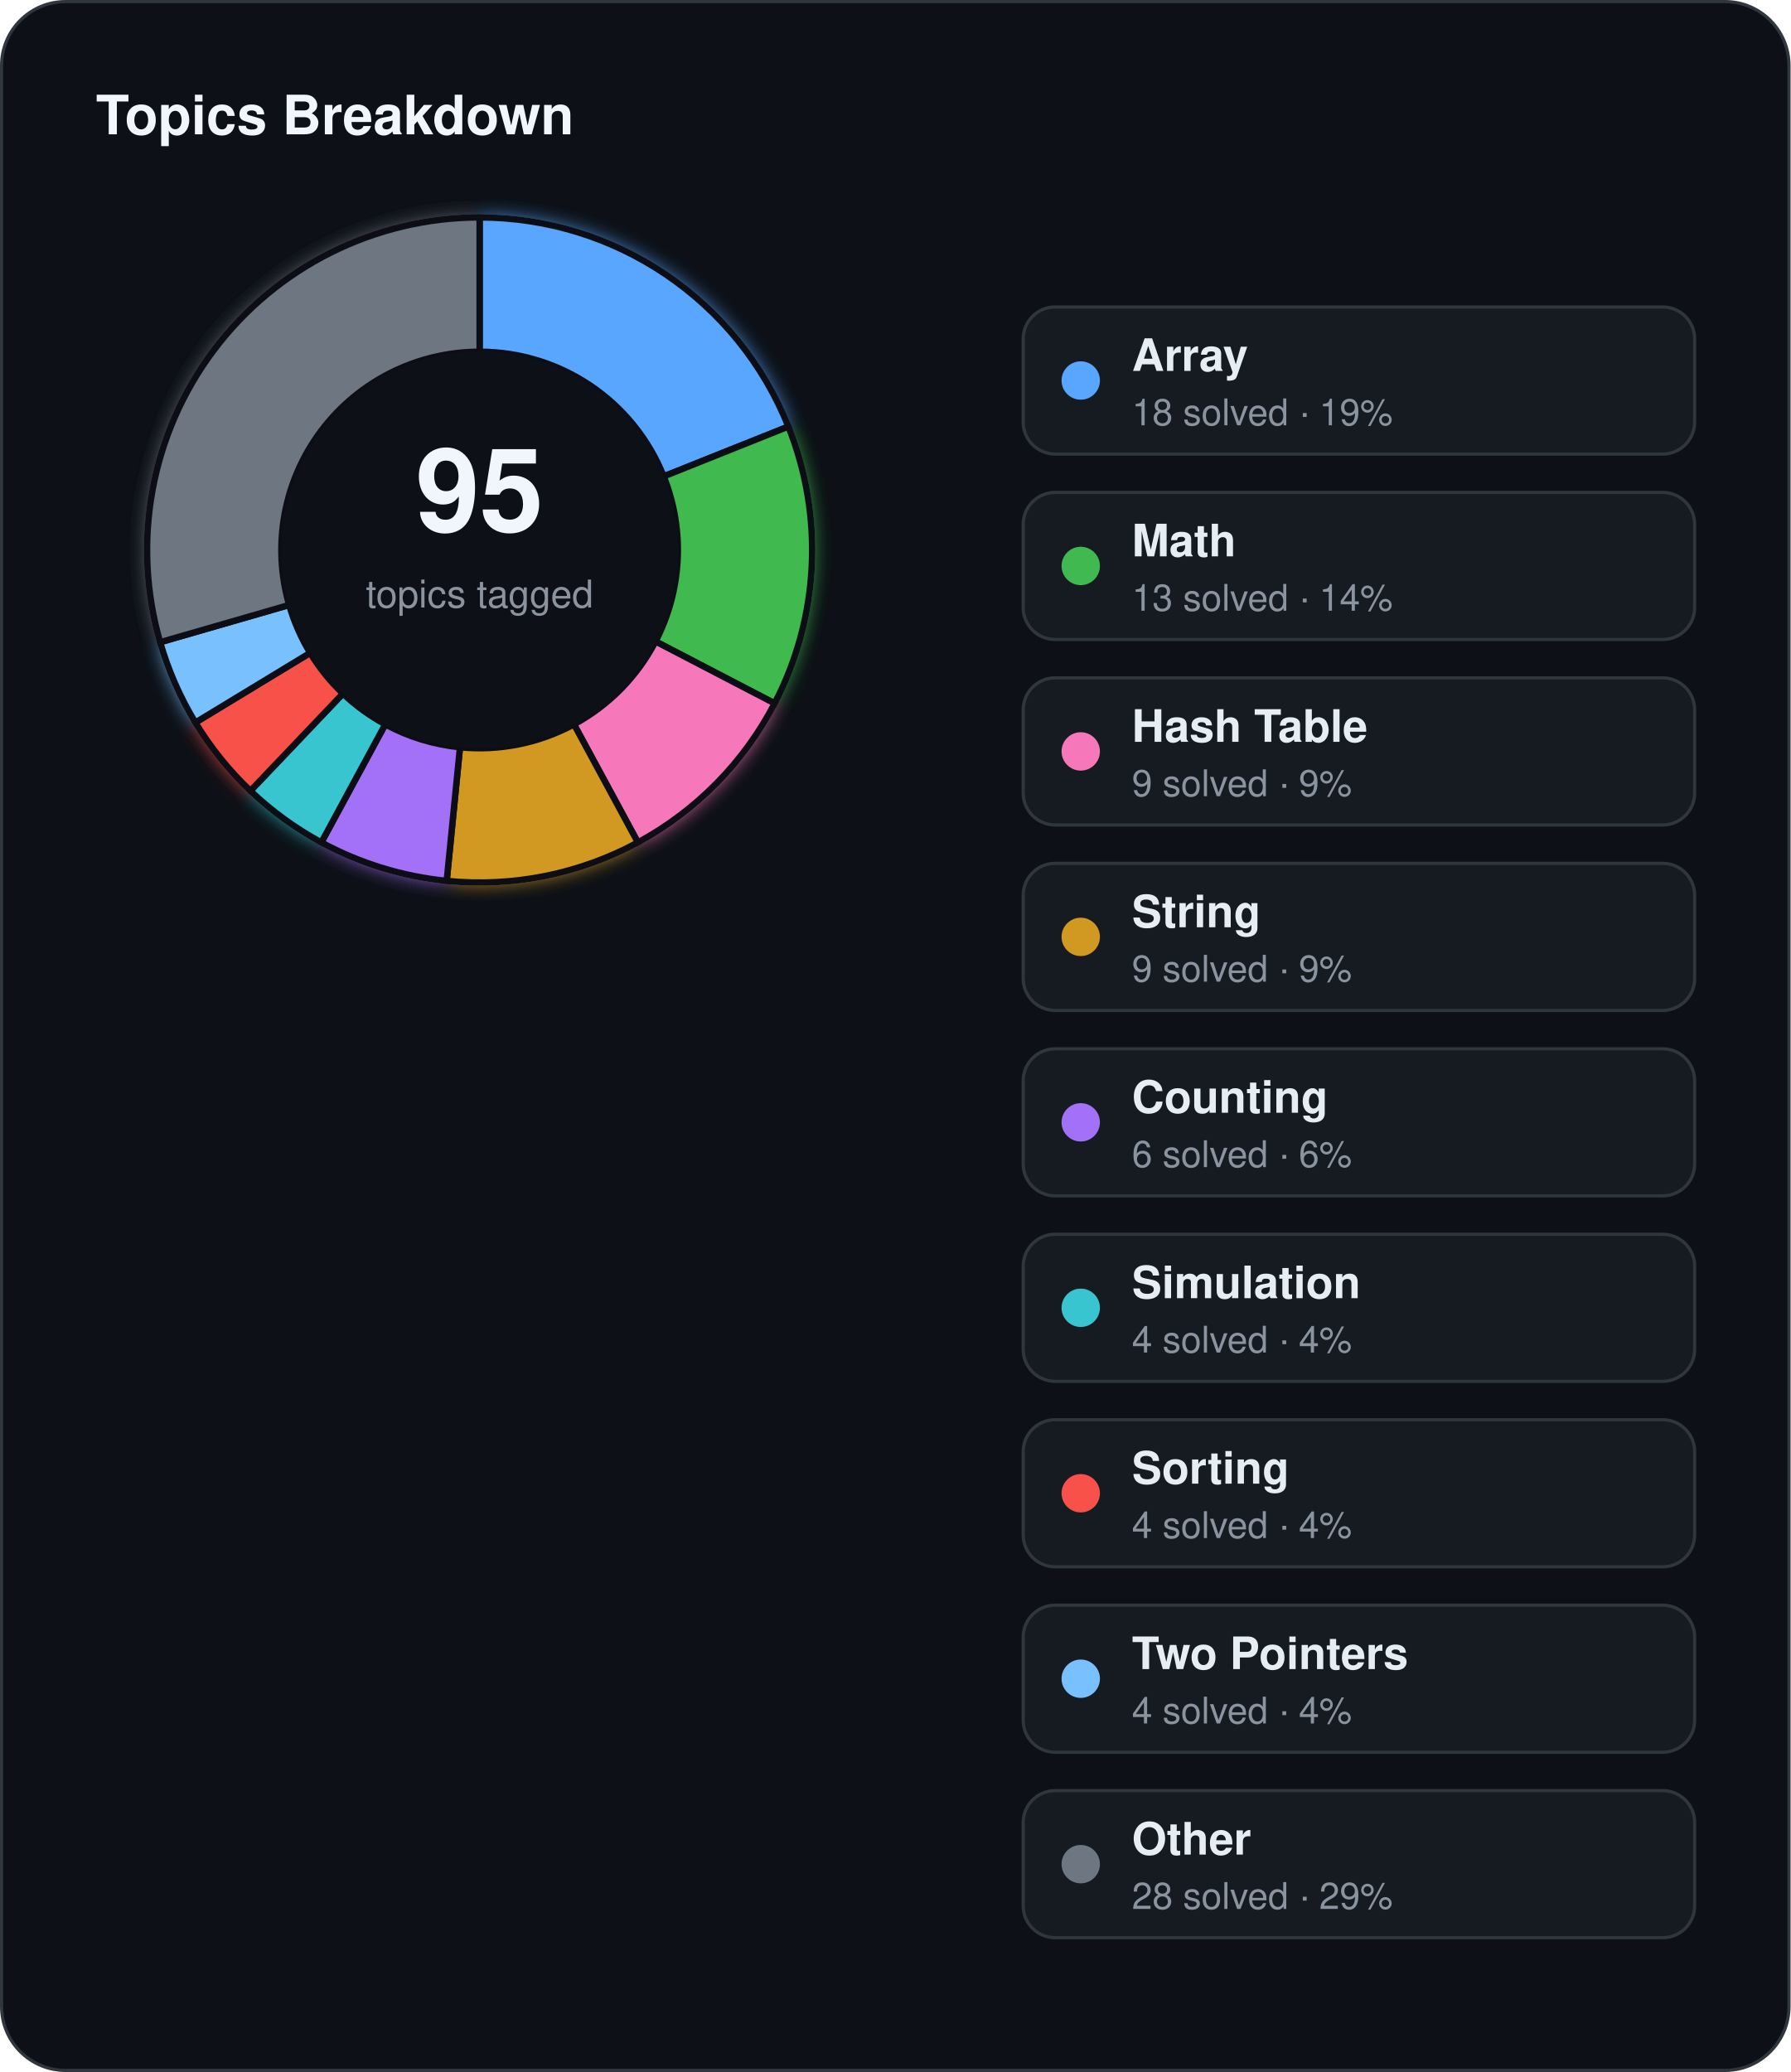
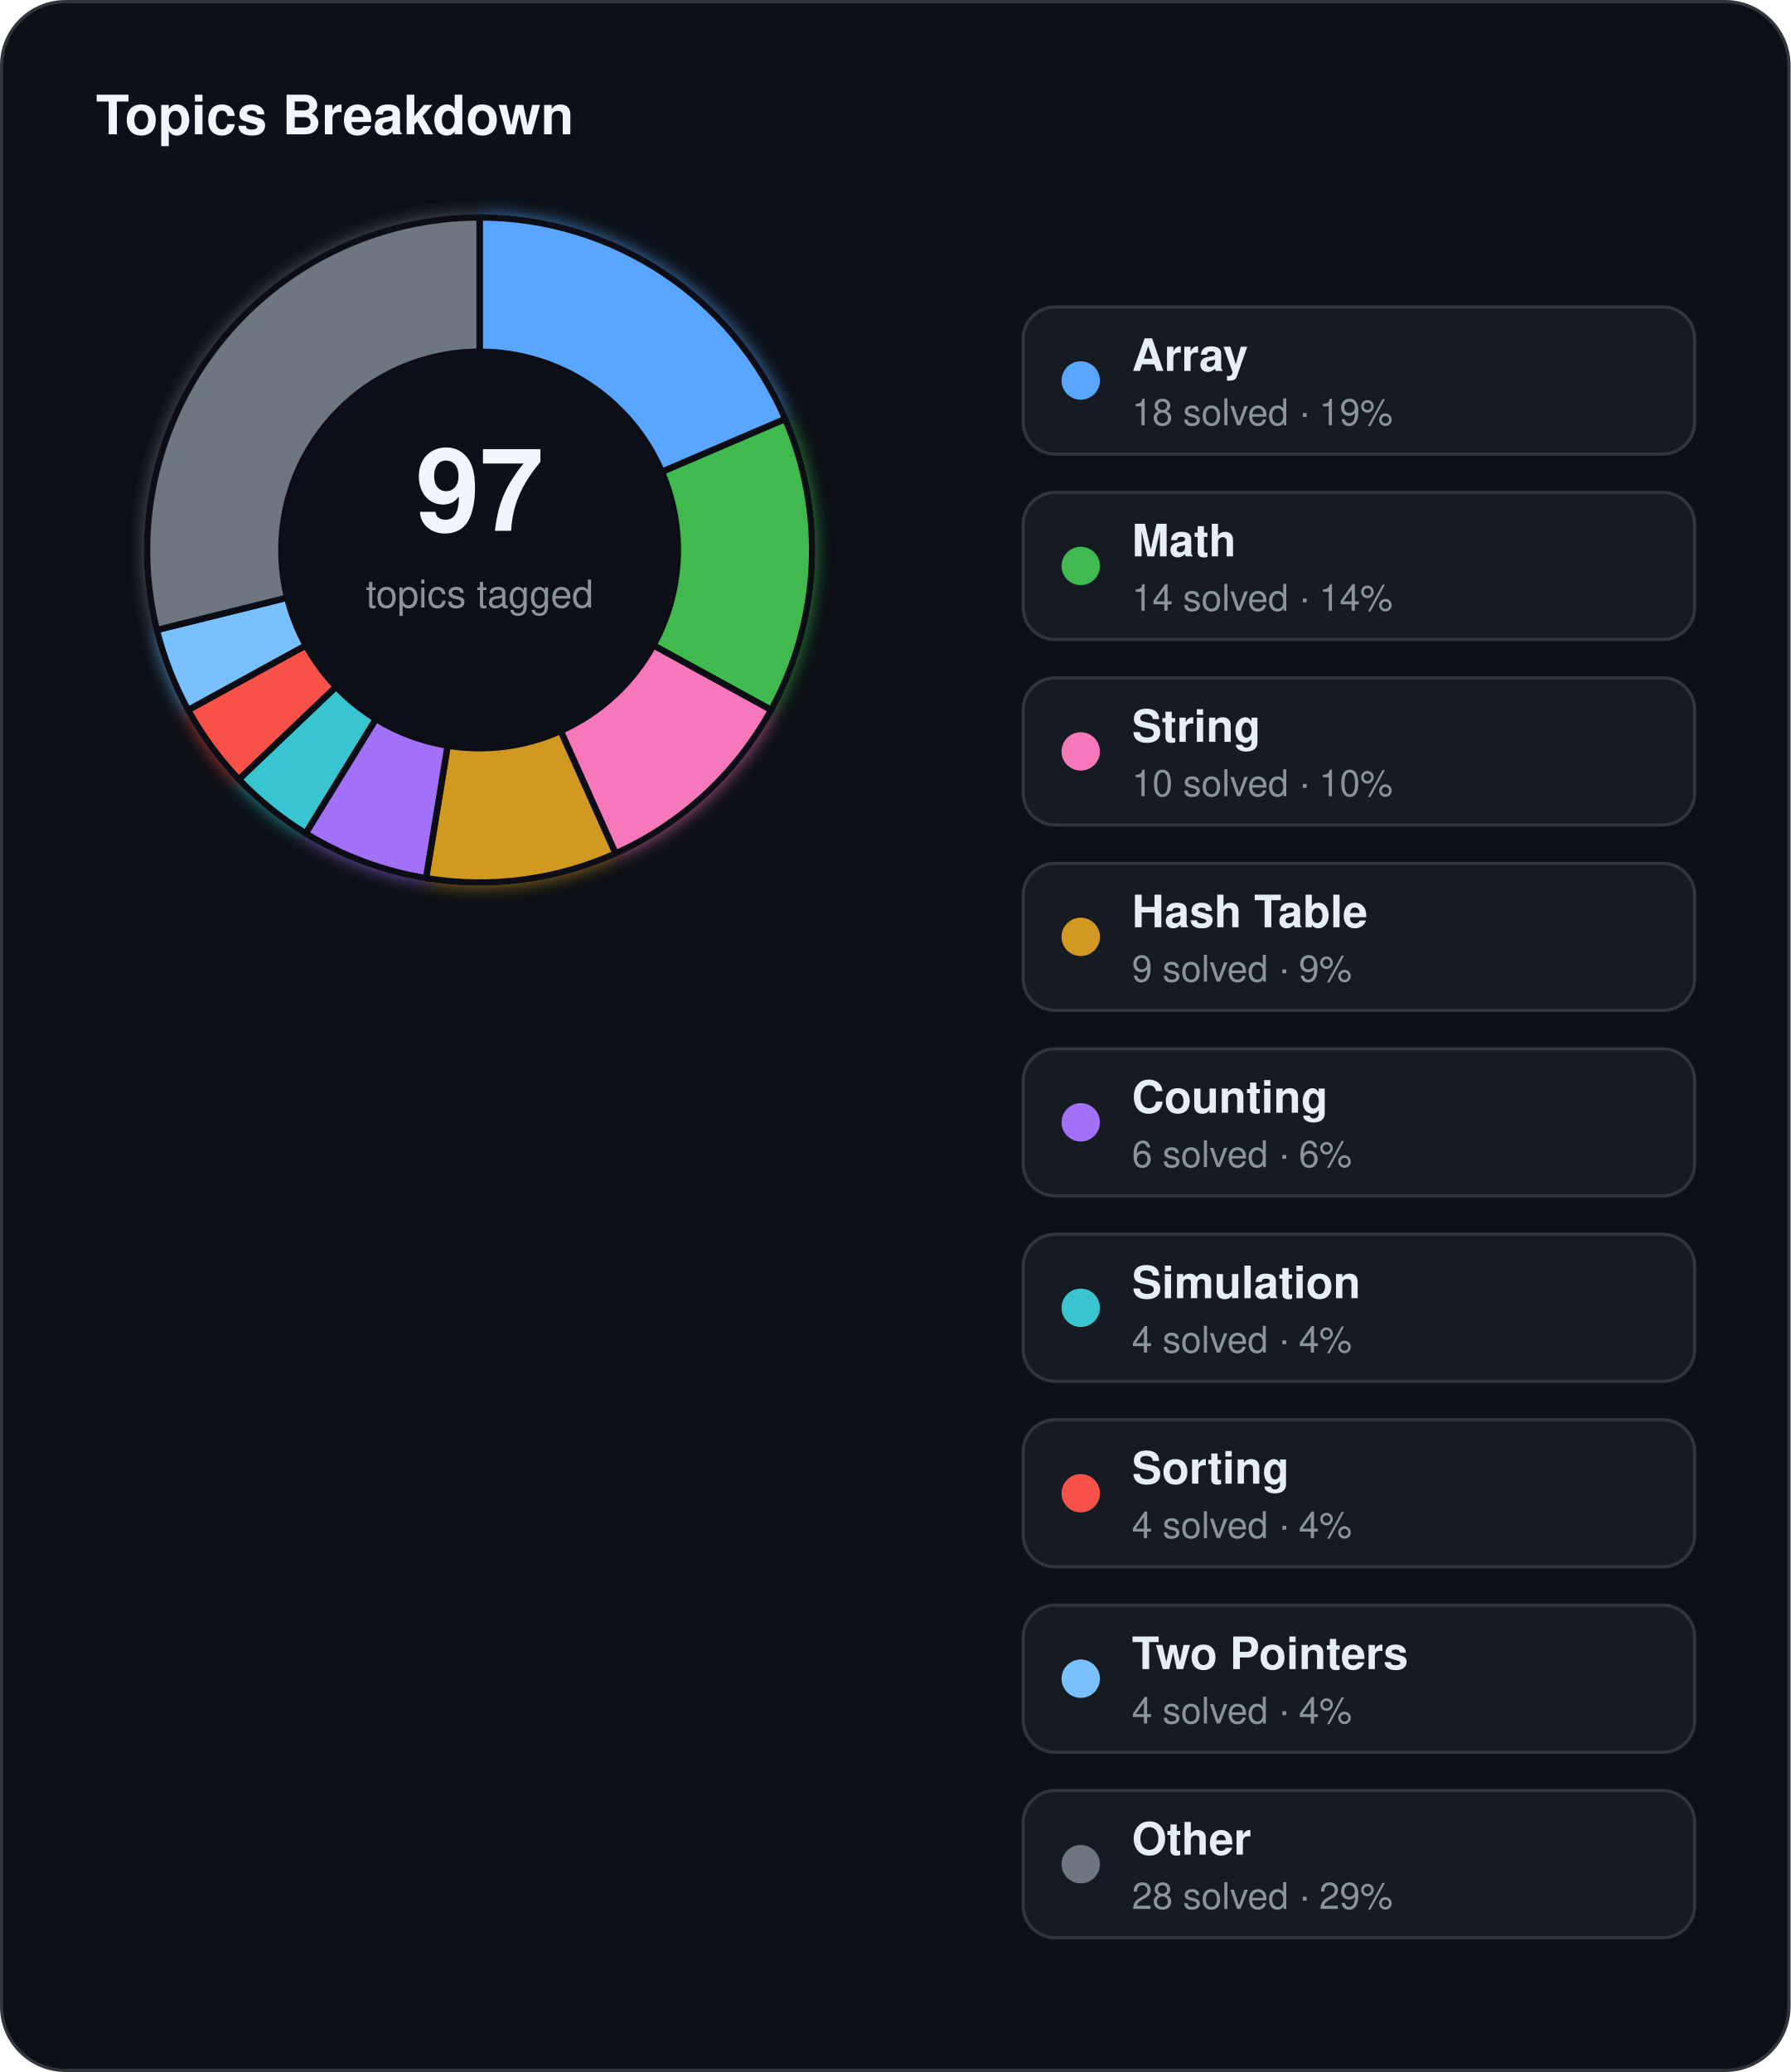
<svg xmlns="http://www.w3.org/2000/svg" width="560" height="648" viewBox="0 0 560 648">
  <defs>
    <filter id="topics-glow" x="-60%" y="-60%" width="220%" height="220%">
      <feGaussianBlur stdDeviation="3" result="blur" />
      <feMerge>
        <feMergeNode in="blur" />
        <feMergeNode in="SourceGraphic" />
      </feMerge>
    </filter>
  </defs>
  <rect x="0.5" y="0.5" width="559" height="647" rx="20" fill="#0d1117" stroke="#30363d" stroke-width="1" />
  <text x="30" y="42" fill="#f0f6fc" font-family="Segoe UI, Helvetica, Arial, sans-serif" font-size="17" font-weight="700">Topics Breakdown</text>
  <g filter="url(#topics-glow)">
-     <path d="M 150.00,68.00 A 104,104 0 0 1 246.57,133.40 L 207.57,148.99 A 62,62 0 0 0 150.00,110.00 Z" fill="#58a6ff" stroke="#0d1117" stroke-width="2" />
-     <path d="M 246.57,133.40 A 104,104 0 0 1 242.27,219.98 L 205.01,200.60 A 62,62 0 0 0 207.57,148.99 Z" fill="#3fb950" stroke="#0d1117" stroke-width="2" />
-     <path d="M 242.27,219.98 A 104,104 0 0 1 199.50,263.47 L 179.51,226.53 A 62,62 0 0 0 205.01,200.60 Z" fill="#f778ba" stroke="#0d1117" stroke-width="2" />
-     <path d="M 199.50,263.47 A 104,104 0 0 1 139.70,275.49 L 143.86,233.70 A 62,62 0 0 0 179.51,226.53 Z" fill="#d29922" stroke="#0d1117" stroke-width="2" />
-     <path d="M 139.70,275.49 A 104,104 0 0 1 100.50,263.47 L 120.49,226.53 A 62,62 0 0 0 143.86,233.70 Z" fill="#a371f7" stroke="#0d1117" stroke-width="2" />
-     <path d="M 100.50,263.47 A 104,104 0 0 1 78.31,247.34 L 107.26,216.91 A 62,62 0 0 0 120.49,226.53 Z" fill="#39c5cf" stroke="#0d1117" stroke-width="2" />
-     <path d="M 78.31,247.34 A 104,104 0 0 1 61.10,225.97 L 97.00,204.18 A 62,62 0 0 0 107.26,216.91 Z" fill="#f85149" stroke="#0d1117" stroke-width="2" />
-     <path d="M 61.10,225.97 A 104,104 0 0 1 50.08,200.85 L 90.43,189.20 A 62,62 0 0 0 97.00,204.18 Z" fill="#79c0ff" stroke="#0d1117" stroke-width="2" />
-     <path d="M 50.08,200.85 A 104,104 0 0 1 150.00,68.00 L 150.00,110.00 A 62,62 0 0 0 90.43,189.20 Z" fill="#6e7681" stroke="#0d1117" stroke-width="2" />
+     <path d="M 150.00,68.00 A 104,104 0 0 1 245.59,131.04 L 206.99,147.58 A 62,62 0 0 0 150.00,110.00 Z" fill="#58a6ff" stroke="#0d1117" stroke-width="2" />
+     <path d="M 245.59,131.04 A 104,104 0 0 1 241.17,222.04 L 204.35,201.83 A 62,62 0 0 0 206.99,147.58 Z" fill="#3fb950" stroke="#0d1117" stroke-width="2" />
+     <path d="M 241.17,222.04 A 104,104 0 0 1 192.51,266.92 L 175.34,228.59 A 62,62 0 0 0 204.35,201.83 Z" fill="#f778ba" stroke="#0d1117" stroke-width="2" />
+     <path d="M 192.51,266.92 A 104,104 0 0 1 133.23,274.64 L 140.00,233.19 A 62,62 0 0 0 175.34,228.59 Z" fill="#d29922" stroke="#0d1117" stroke-width="2" />
+     <path d="M 133.23,274.64 A 104,104 0 0 1 95.59,260.63 L 117.56,224.84 A 62,62 0 0 0 140.00,233.19 Z" fill="#a371f7" stroke="#0d1117" stroke-width="2" />
+     <path d="M 95.59,260.63 A 104,104 0 0 1 74.70,243.73 L 105.11,214.76 A 62,62 0 0 0 117.56,224.84 Z" fill="#39c5cf" stroke="#0d1117" stroke-width="2" />
+     <path d="M 74.70,243.73 A 104,104 0 0 1 58.83,222.04 L 95.65,201.83 A 62,62 0 0 0 105.11,214.76 Z" fill="#f85149" stroke="#0d1117" stroke-width="2" />
+     <path d="M 58.83,222.04 A 104,104 0 0 1 49.05,197.01 L 89.82,186.91 A 62,62 0 0 0 95.65,201.83 Z" fill="#79c0ff" stroke="#0d1117" stroke-width="2" />
+     <path d="M 49.05,197.01 A 104,104 0 0 1 150.00,68.00 L 150.00,110.00 A 62,62 0 0 0 89.82,186.91 Z" fill="#6e7681" stroke="#0d1117" stroke-width="2" />
  </g>
  <circle cx="150" cy="172" r="62" fill="#0d1117" />
-   <text x="150" y="166" text-anchor="middle" fill="#f0f6fc" font-family="Segoe UI, Helvetica, Arial, sans-serif" font-size="36" font-weight="700">95</text>
+   <text x="150" y="166" text-anchor="middle" fill="#f0f6fc" font-family="Segoe UI, Helvetica, Arial, sans-serif" font-size="36" font-weight="700">97</text>
  <text x="150" y="190" text-anchor="middle" fill="#8b949e" font-family="Segoe UI, Helvetica, Arial, sans-serif" font-size="12">topics tagged</text>
  <rect x="320" y="96" width="210" height="46" rx="10" fill="#161b22" stroke="#30363d" stroke-width="1" />
  <circle cx="338" cy="119" r="6" fill="#58a6ff" />
  <text x="354" y="116" fill="#e6edf3" font-family="Segoe UI, Helvetica, Arial, sans-serif" font-size="14" font-weight="600">Array</text>
  <text x="354" y="133" fill="#8b949e" font-family="Segoe UI, Helvetica, Arial, sans-serif" font-size="11.5">18 solved · 19%</text>
  <rect x="320" y="154" width="210" height="46" rx="10" fill="#161b22" stroke="#30363d" stroke-width="1" />
  <circle cx="338" cy="177" r="6" fill="#3fb950" />
  <text x="354" y="174" fill="#e6edf3" font-family="Segoe UI, Helvetica, Arial, sans-serif" font-size="14" font-weight="600">Math</text>
-   <text x="354" y="191" fill="#8b949e" font-family="Segoe UI, Helvetica, Arial, sans-serif" font-size="11.5">13 solved · 14%</text>
+   <text x="354" y="191" fill="#8b949e" font-family="Segoe UI, Helvetica, Arial, sans-serif" font-size="11.5">14 solved · 14%</text>
  <rect x="320" y="212" width="210" height="46" rx="10" fill="#161b22" stroke="#30363d" stroke-width="1" />
  <circle cx="338" cy="235" r="6" fill="#f778ba" />
-   <text x="354" y="232" fill="#e6edf3" font-family="Segoe UI, Helvetica, Arial, sans-serif" font-size="14" font-weight="600">Hash Table</text>
-   <text x="354" y="249" fill="#8b949e" font-family="Segoe UI, Helvetica, Arial, sans-serif" font-size="11.5">9 solved · 9%</text>
+   <text x="354" y="232" fill="#e6edf3" font-family="Segoe UI, Helvetica, Arial, sans-serif" font-size="14" font-weight="600">String</text>
+   <text x="354" y="249" fill="#8b949e" font-family="Segoe UI, Helvetica, Arial, sans-serif" font-size="11.5">10 solved · 10%</text>
  <rect x="320" y="270" width="210" height="46" rx="10" fill="#161b22" stroke="#30363d" stroke-width="1" />
  <circle cx="338" cy="293" r="6" fill="#d29922" />
-   <text x="354" y="290" fill="#e6edf3" font-family="Segoe UI, Helvetica, Arial, sans-serif" font-size="14" font-weight="600">String</text>
+   <text x="354" y="290" fill="#e6edf3" font-family="Segoe UI, Helvetica, Arial, sans-serif" font-size="14" font-weight="600">Hash Table</text>
  <text x="354" y="307" fill="#8b949e" font-family="Segoe UI, Helvetica, Arial, sans-serif" font-size="11.5">9 solved · 9%</text>
  <rect x="320" y="328" width="210" height="46" rx="10" fill="#161b22" stroke="#30363d" stroke-width="1" />
  <circle cx="338" cy="351" r="6" fill="#a371f7" />
  <text x="354" y="348" fill="#e6edf3" font-family="Segoe UI, Helvetica, Arial, sans-serif" font-size="14" font-weight="600">Counting</text>
  <text x="354" y="365" fill="#8b949e" font-family="Segoe UI, Helvetica, Arial, sans-serif" font-size="11.5">6 solved · 6%</text>
  <rect x="320" y="386" width="210" height="46" rx="10" fill="#161b22" stroke="#30363d" stroke-width="1" />
  <circle cx="338" cy="409" r="6" fill="#39c5cf" />
  <text x="354" y="406" fill="#e6edf3" font-family="Segoe UI, Helvetica, Arial, sans-serif" font-size="14" font-weight="600">Simulation</text>
  <text x="354" y="423" fill="#8b949e" font-family="Segoe UI, Helvetica, Arial, sans-serif" font-size="11.5">4 solved · 4%</text>
  <rect x="320" y="444" width="210" height="46" rx="10" fill="#161b22" stroke="#30363d" stroke-width="1" />
  <circle cx="338" cy="467" r="6" fill="#f85149" />
  <text x="354" y="464" fill="#e6edf3" font-family="Segoe UI, Helvetica, Arial, sans-serif" font-size="14" font-weight="600">Sorting</text>
  <text x="354" y="481" fill="#8b949e" font-family="Segoe UI, Helvetica, Arial, sans-serif" font-size="11.5">4 solved · 4%</text>
  <rect x="320" y="502" width="210" height="46" rx="10" fill="#161b22" stroke="#30363d" stroke-width="1" />
  <circle cx="338" cy="525" r="6" fill="#79c0ff" />
  <text x="354" y="522" fill="#e6edf3" font-family="Segoe UI, Helvetica, Arial, sans-serif" font-size="14" font-weight="600">Two Pointers</text>
  <text x="354" y="539" fill="#8b949e" font-family="Segoe UI, Helvetica, Arial, sans-serif" font-size="11.5">4 solved · 4%</text>
  <rect x="320" y="560" width="210" height="46" rx="10" fill="#161b22" stroke="#30363d" stroke-width="1" />
  <circle cx="338" cy="583" r="6" fill="#6e7681" />
  <text x="354" y="580" fill="#e6edf3" font-family="Segoe UI, Helvetica, Arial, sans-serif" font-size="14" font-weight="600">Other</text>
  <text x="354" y="597" fill="#8b949e" font-family="Segoe UI, Helvetica, Arial, sans-serif" font-size="11.5">28 solved · 29%</text>
</svg>
